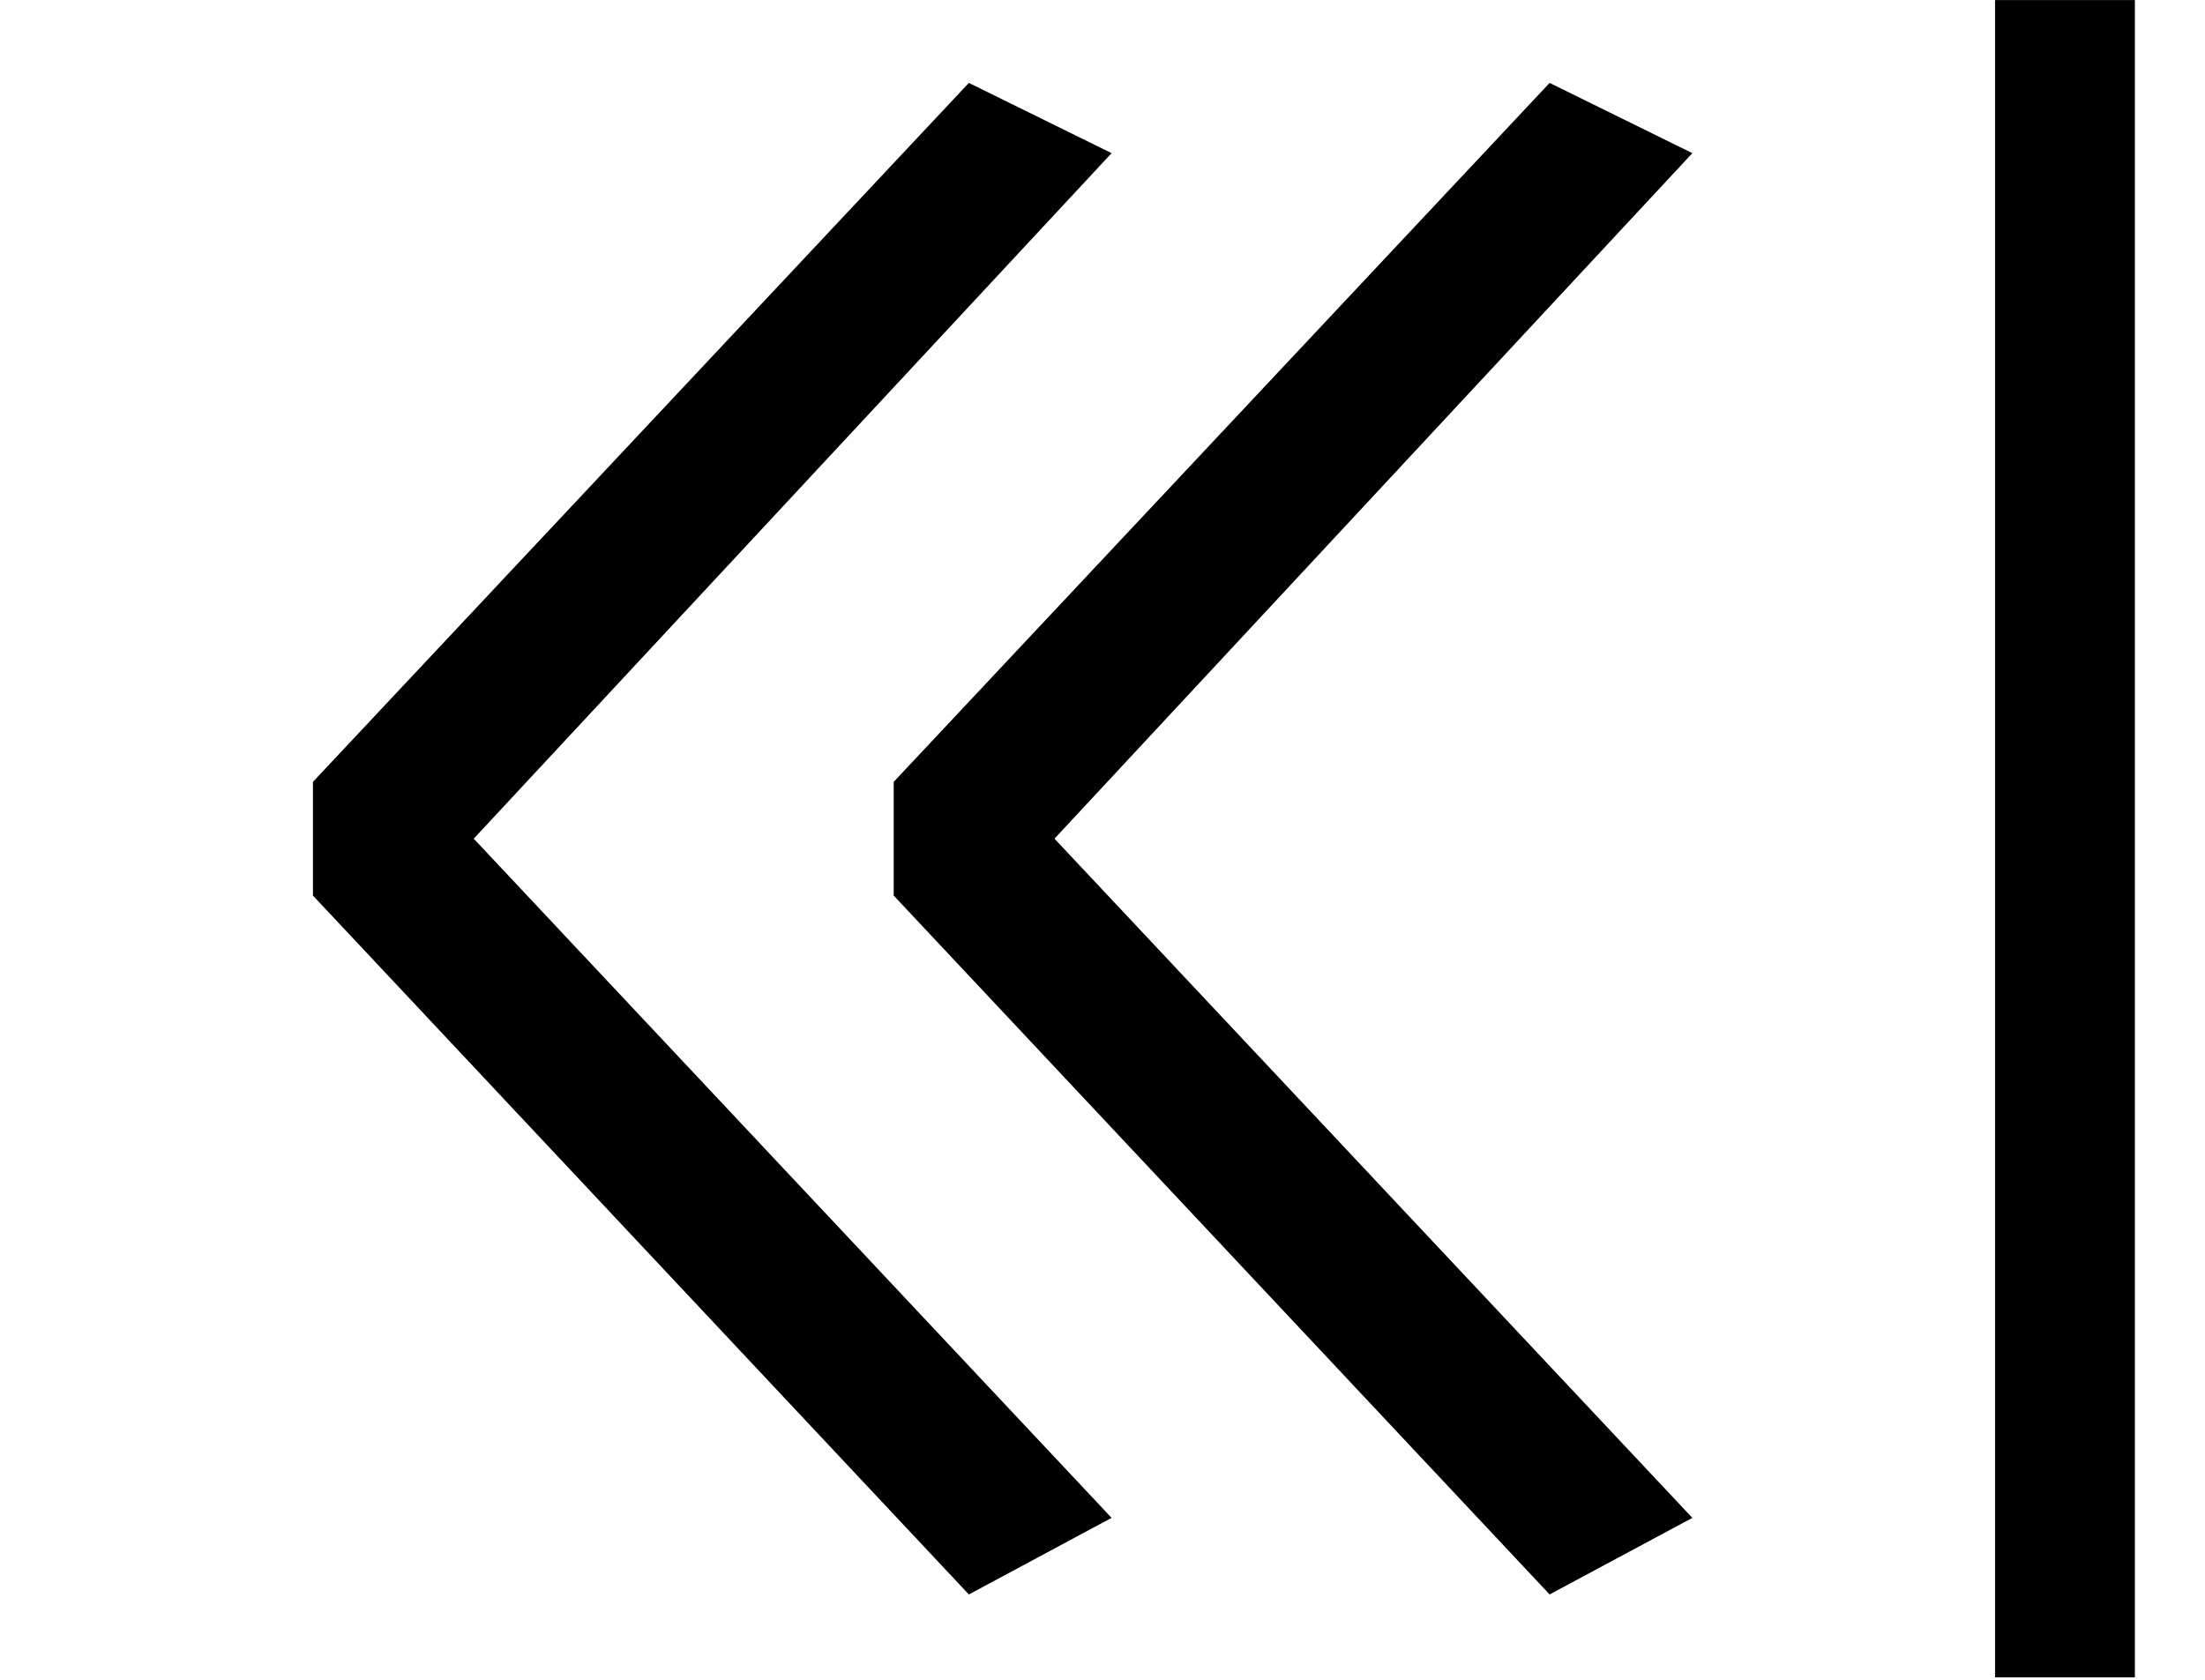
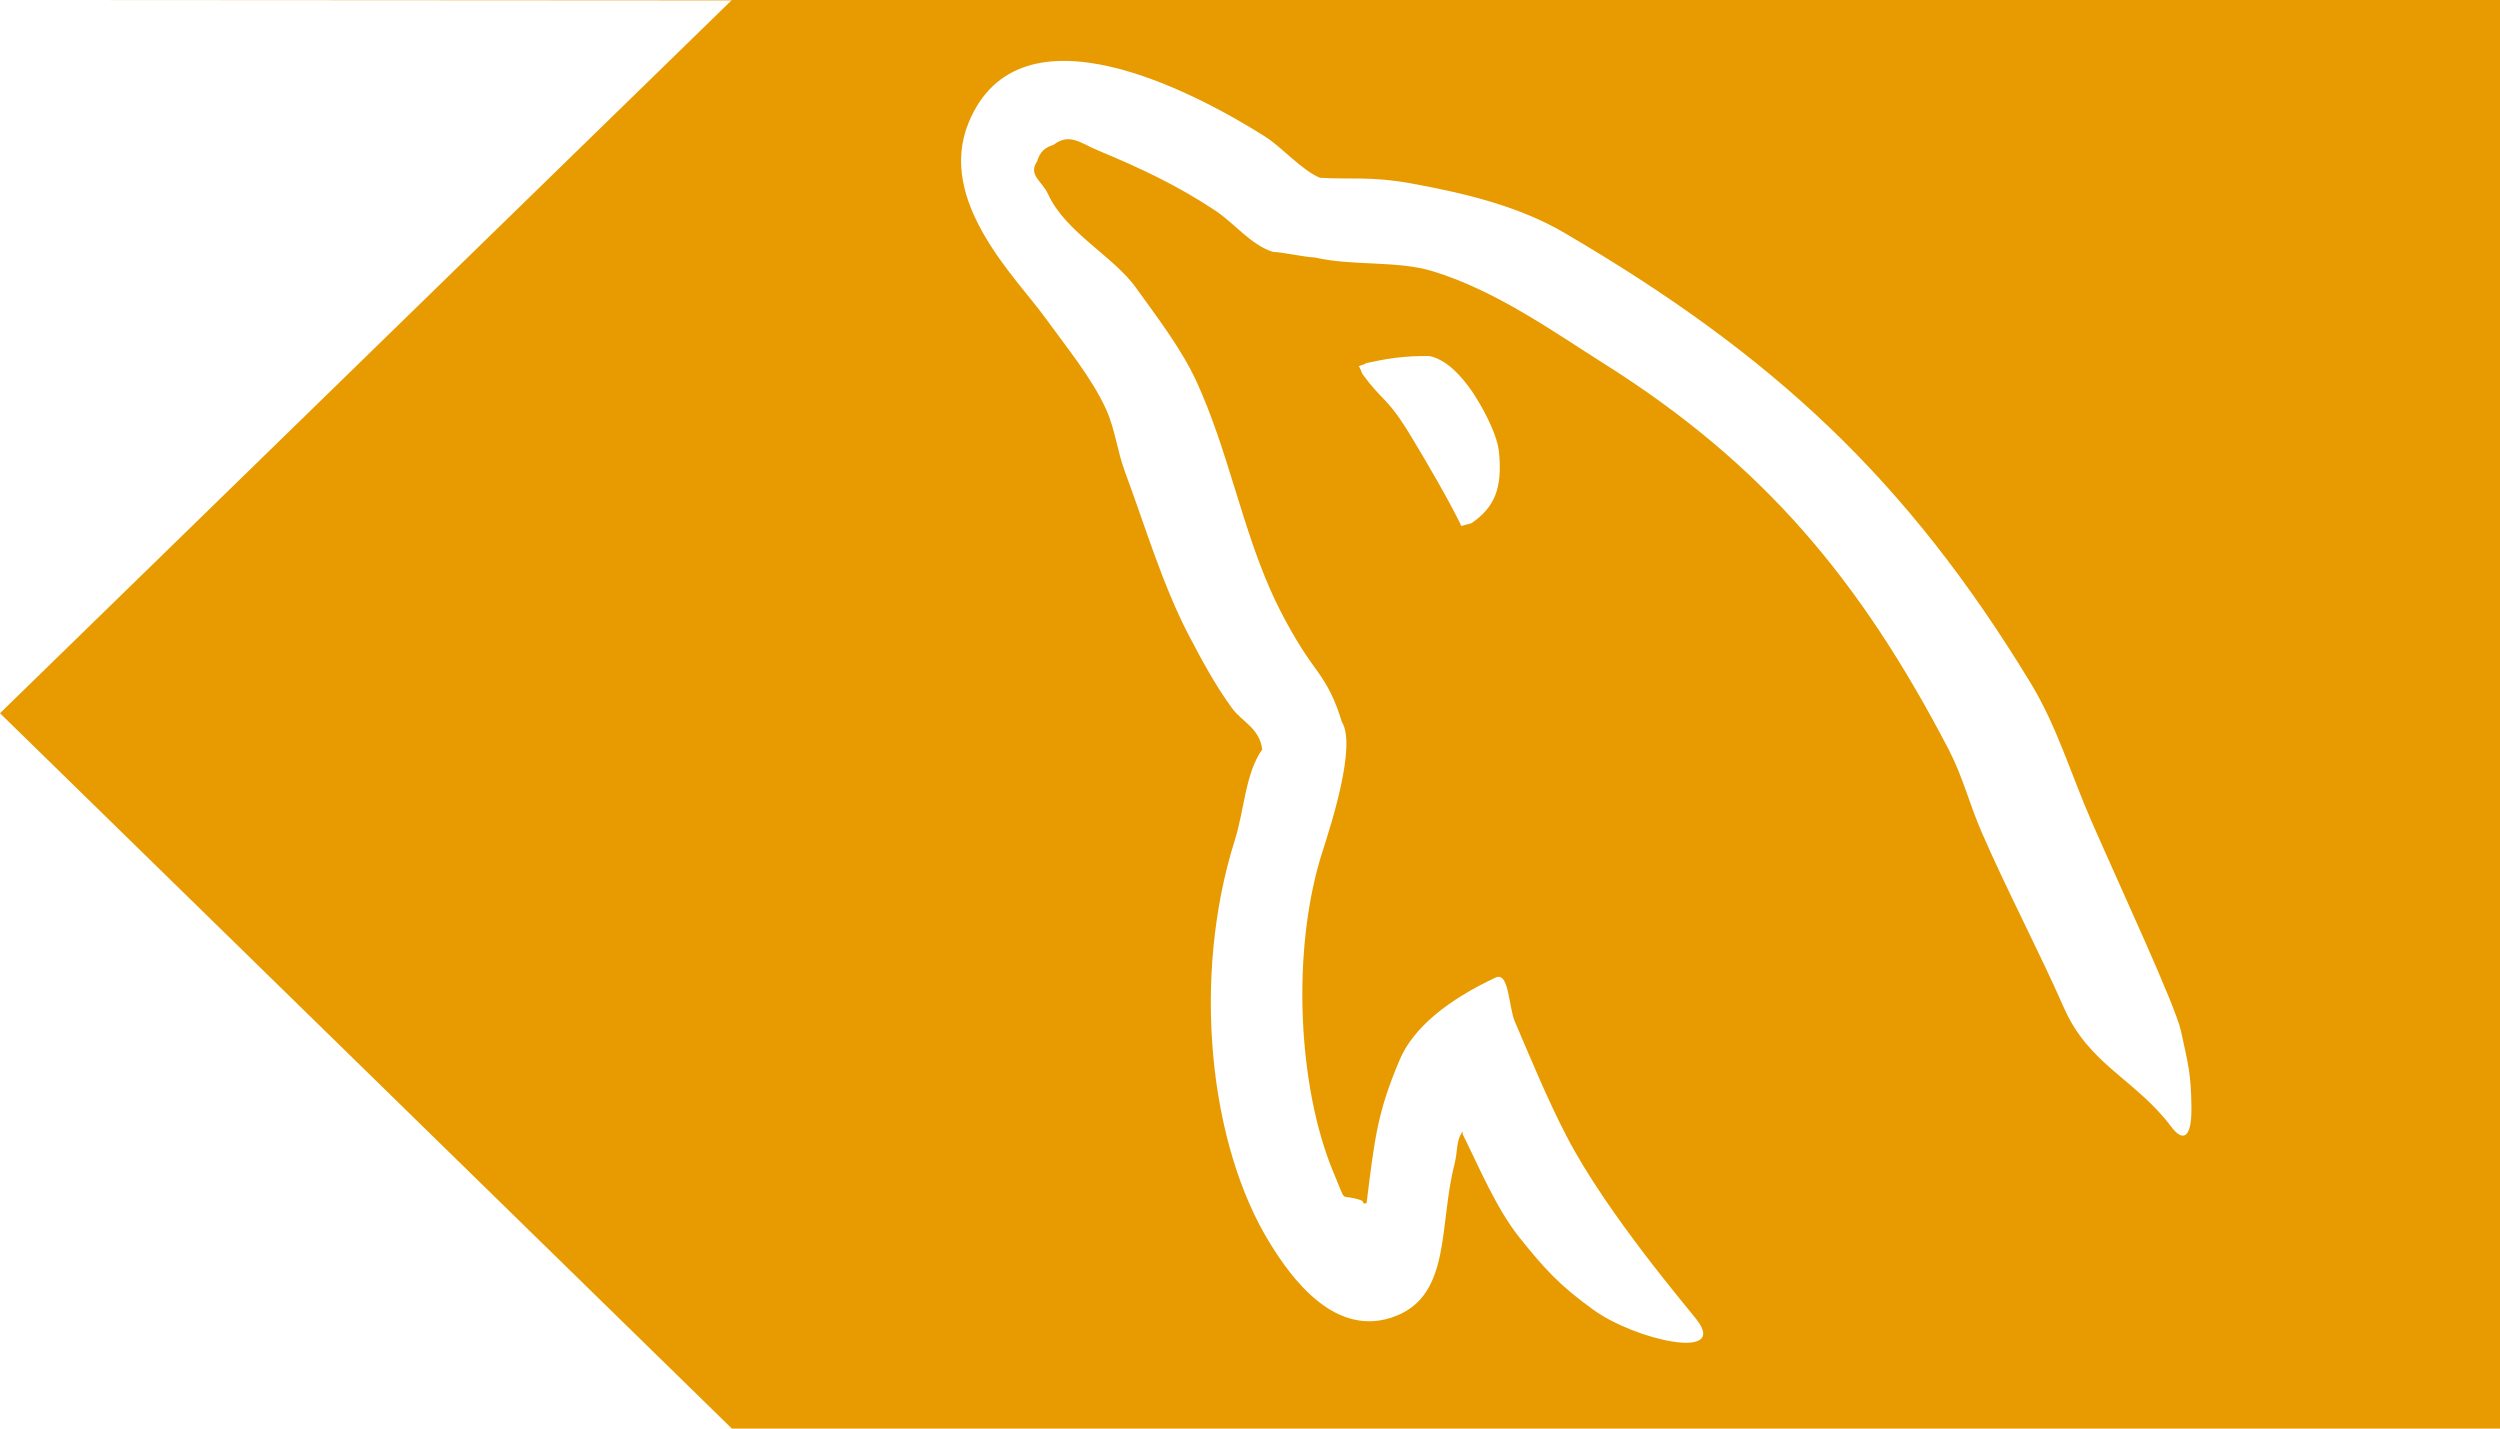
- <svg xmlns="http://www.w3.org/2000/svg" width="100%" height="100%" viewBox="0 0 21 16" version="1.1" xml:space="preserve" style="fill-rule:evenodd;clip-rule:evenodd;stroke-linejoin:round;stroke-miterlimit:2;">
+ <svg xmlns="http://www.w3.org/2000/svg" width="100%" height="100%" viewBox="0 0 28 16" version="1.1" xml:space="preserve" style="fill-rule:evenodd;clip-rule:evenodd;stroke-linejoin:round;stroke-miterlimit:2;">
  <g transform="matrix(1,0,0,1,0,-16)">
-     <g id="sqlBlockEnd" transform="matrix(1,0,0,1,0,16)">
-       <g transform="matrix(0.614485,0,0,0.614485,-543.732,-124.564)">
-         <rect x="915.779" y="202.714" width="2.167" height="25.999" />
-       </g>
-       <g transform="matrix(-0.614485,0,0,0.614485,582.537,-124.564)">
-         <path d="M921.779,205.087L931.665,215.713L921.779,226.241L923.991,227.428L934.157,216.595L934.157,214.832L923.991,203.998L921.779,205.087Z" />
-       </g>
-       <g transform="matrix(-0.614485,0,0,0.614485,577.006,-124.564)">
-         <path d="M921.779,205.087L931.665,215.713L921.779,226.241L923.991,227.428L934.157,216.595L934.157,214.832L923.991,203.998L921.779,205.087Z" />
-       </g>
+     <g id="Layer1" transform="matrix(1,0,0,1,0,16)">
+       <path d="M8.197,0L28.002,0L28.002,16L8.197,16L0,7.988L8.197,0ZM24.32,12.622C24.441,12.784 24.549,12.765 24.544,12.402C24.54,12.035 24.512,11.939 24.427,11.548C24.364,11.26 23.765,9.977 23.423,9.194C23.19,8.66 23.037,8.134 22.746,7.655C21.351,5.357 19.848,3.97 17.52,2.607C17.024,2.317 16.435,2.168 15.798,2.053C15.357,1.973 15.121,2.012 14.783,1.991C14.577,1.905 14.362,1.652 14.168,1.529C13.397,1.042 11.419,-0.02 10.848,1.375C10.487,2.256 11.387,3.115 11.708,3.561C11.934,3.874 12.223,4.225 12.385,4.577C12.491,4.808 12.509,5.04 12.6,5.285C12.824,5.888 13.018,6.543 13.307,7.101C13.454,7.383 13.614,7.68 13.799,7.932C13.913,8.087 14.107,8.155 14.137,8.394C13.947,8.66 13.937,9.073 13.83,9.41C13.35,10.927 13.531,12.811 14.23,13.935C14.444,14.279 14.949,15.018 15.644,14.735C16.252,14.487 16.116,13.719 16.29,13.041C16.329,12.888 16.305,12.776 16.382,12.672L16.382,12.703C16.566,13.072 16.757,13.532 17.014,13.855C17.306,14.221 17.47,14.397 17.842,14.667C18.317,15.011 19.348,15.238 19.009,14.788C18.921,14.67 18.001,13.601 17.55,12.734C17.334,12.32 17.147,11.863 16.966,11.441C16.896,11.279 16.903,10.877 16.75,10.949C16.221,11.197 15.829,11.507 15.675,11.873C15.429,12.456 15.397,12.737 15.306,13.474C15.252,13.494 15.282,13.456 15.244,13.443C14.989,13.355 15.096,13.513 14.936,13.134C14.534,12.176 14.459,10.634 14.813,9.533C14.905,9.248 15.196,8.349 15.029,8.086C14.949,7.823 14.869,7.671 14.721,7.47C14.538,7.222 14.356,6.895 14.229,6.608C13.9,5.862 13.746,5.023 13.399,4.269C13.233,3.908 12.953,3.543 12.723,3.223C12.468,2.867 11.937,2.605 11.739,2.176C11.669,2.023 11.512,1.963 11.616,1.806C11.649,1.7 11.696,1.656 11.801,1.621C11.979,1.484 12.107,1.606 12.293,1.683C12.786,1.888 13.197,2.083 13.615,2.361C13.816,2.493 14.018,2.751 14.261,2.822C14.353,2.822 14.629,2.883 14.722,2.883C15.155,2.983 15.639,2.915 16.044,3.037C16.758,3.255 17.399,3.716 17.981,4.083C19.753,5.204 20.833,6.491 21.825,8.394C21.984,8.7 22.053,8.993 22.193,9.317C22.477,9.972 22.834,10.646 23.116,11.287C23.397,11.927 23.922,12.091 24.32,12.622ZM16.012,3.988C15.721,3.983 15.515,4.02 15.297,4.068C15.297,4.081 15.218,4.093 15.218,4.107C15.231,4.107 15.25,4.175 15.258,4.186C15.491,4.51 15.528,4.428 15.813,4.902C15.972,5.165 16.236,5.616 16.369,5.894C16.382,5.881 16.474,5.868 16.488,5.855C16.733,5.682 16.831,5.478 16.788,5.057C16.765,4.839 16.573,4.509 16.488,4.385C16.374,4.221 16.212,4.032 16.012,3.988Z" style="fill:rgb(232,155,0);" />
    </g>
-     <g id="sqlBlockStart">
-       <g id="SQL-Editor-Icon" transform="matrix(0.15532,0,0,0.15532,0.743902,0.621052)">
-         <path d="M88.282,77.269C89.061,78.308 89.758,78.189 89.729,75.849C89.699,73.485 89.52,72.869 88.972,70.35C88.569,68.499 84.708,60.234 82.508,55.198C81.006,51.759 80.025,48.37 78.153,45.289C69.165,30.493 59.489,21.561 44.501,12.784C41.312,10.92 37.518,9.962 33.415,9.219C30.575,8.704 29.059,8.956 26.882,8.82C25.553,8.268 24.17,6.639 22.924,5.847C17.958,2.707 5.222,-4.125 1.545,4.856C-0.777,10.525 5.015,16.06 7.086,18.928C8.541,20.946 10.402,23.204 11.443,25.467C12.125,26.959 12.243,28.453 12.828,30.027C14.268,33.909 15.52,38.131 17.38,41.718C18.322,43.533 19.358,45.447 20.547,47.072C21.277,48.067 22.527,48.505 22.725,50.044C21.501,51.759 21.432,54.415 20.747,56.587C17.652,66.351 18.819,78.486 23.32,85.717C24.701,87.934 27.953,92.693 32.426,90.871C36.336,89.273 35.463,84.328 36.582,79.965C36.835,78.979 36.68,78.255 37.177,77.59L37.177,77.785C38.363,80.164 39.593,83.127 41.248,85.204C43.128,87.564 44.18,88.692 46.579,90.432C49.636,92.65 56.269,94.11 54.093,91.21C53.524,90.452 47.6,83.572 44.695,77.989C43.308,75.325 42.104,72.379 40.933,69.664C40.482,68.619 40.533,66.031 39.548,66.492C36.138,68.089 33.614,70.089 32.623,72.442C31.039,76.197 30.835,78.004 30.247,82.75C29.9,82.877 30.095,82.639 29.852,82.554C28.207,81.984 28.894,83.002 27.869,80.563C25.278,74.395 24.796,64.468 27.077,57.379C27.668,55.542 29.542,49.755 28.463,48.063C27.948,46.366 27.435,45.393 26.483,44.094C25.306,42.501 24.13,40.393 23.315,38.547C21.194,33.742 20.204,28.344 17.971,23.489C16.903,21.163 15.098,18.815 13.616,16.752C11.974,14.462 8.555,12.774 7.283,10.01C6.831,9.028 5.82,8.64 6.492,7.626C6.705,6.948 7.006,6.662 7.68,6.441C8.829,5.554 9.653,6.344 10.849,6.837C14.024,8.159 16.672,9.412 19.361,11.199C20.654,12.054 21.959,13.71 23.519,14.167C24.113,14.167 25.892,14.563 26.486,14.563C29.274,15.205 32.395,14.766 34.998,15.558C39.6,16.956 43.724,19.928 47.471,22.29C58.88,29.507 65.835,37.791 72.217,50.044C73.244,52.012 73.688,53.899 74.591,55.989C76.417,60.207 78.714,64.546 80.531,68.672C82.342,72.79 85.718,73.847 88.282,77.269ZM34.792,21.677C32.918,21.642 31.594,21.882 30.192,22.191C30.192,22.278 29.681,22.355 29.681,22.443C29.768,22.443 29.887,22.884 29.937,22.953C31.441,25.037 31.676,24.511 33.514,27.56C34.536,29.256 36.238,32.161 37.09,33.948C37.175,33.866 37.77,33.779 37.856,33.697C39.439,32.581 40.07,31.269 39.789,28.562C39.643,27.157 38.407,25.029 37.857,24.236C37.125,23.178 36.081,21.96 34.792,21.677Z" />
-       </g>
-       <g transform="matrix(0.614485,0,0,0.614485,-543.732,-124.564)">
-         <rect x="915.779" y="202.714" width="2.167" height="25.999" />
-       </g>
+     <g id="Layer11">
+       <path d="M19.805,0.012L0,0L0,16L19.805,16.012L28.002,8L19.805,0.012ZM17.429,12.622C17.55,12.784 17.659,12.765 17.654,12.402C17.65,12.035 17.622,11.939 17.536,11.548C17.474,11.26 16.874,9.977 16.533,9.194C16.299,8.66 16.147,8.134 15.856,7.655C14.46,5.357 12.957,3.97 10.629,2.607C10.134,2.317 9.545,2.168 8.908,2.053C8.466,1.973 8.231,2.012 7.893,1.991C7.686,1.905 7.472,1.652 7.278,1.529C6.507,1.042 4.529,-0.02 3.957,1.375C3.597,2.256 4.496,3.115 4.818,3.561C5.044,3.874 5.333,4.225 5.495,4.577C5.601,4.808 5.619,5.04 5.71,5.285C5.934,5.888 6.128,6.543 6.417,7.101C6.563,7.383 6.724,7.68 6.909,7.932C7.022,8.087 7.216,8.155 7.247,8.394C7.057,8.66 7.046,9.073 6.94,9.41C6.459,10.927 6.64,12.811 7.339,13.935C7.554,14.279 8.059,15.018 8.754,14.735C9.361,14.487 9.226,13.719 9.399,13.041C9.439,12.888 9.415,12.776 9.492,12.672L9.492,12.703C9.676,13.072 9.867,13.532 10.124,13.855C10.416,14.221 10.579,14.397 10.952,14.667C11.427,15.011 12.457,15.238 12.119,14.788C12.031,14.67 11.111,13.601 10.66,12.734C10.444,12.32 10.257,11.863 10.075,11.441C10.005,11.279 10.013,10.877 9.86,10.949C9.33,11.197 8.938,11.507 8.785,11.873C8.538,12.456 8.507,12.737 8.415,13.474C8.361,13.494 8.392,13.456 8.354,13.443C8.099,13.355 8.205,13.513 8.046,13.134C7.644,12.176 7.569,10.634 7.923,9.533C8.015,9.248 8.306,8.349 8.138,8.086C8.058,7.823 7.979,7.671 7.831,7.47C7.648,7.222 7.465,6.895 7.339,6.608C7.009,5.862 6.855,5.023 6.509,4.269C6.343,3.908 6.063,3.543 5.832,3.223C5.577,2.867 5.046,2.605 4.849,2.176C4.779,2.023 4.621,1.963 4.726,1.806C4.759,1.7 4.806,1.656 4.91,1.621C5.089,1.484 5.217,1.606 5.403,1.683C5.896,1.888 6.307,2.083 6.725,2.361C6.925,2.493 7.128,2.751 7.371,2.822C7.463,2.822 7.739,2.883 7.831,2.883C8.264,2.983 8.749,2.915 9.153,3.037C9.868,3.255 10.509,3.716 11.091,4.083C12.863,5.204 13.943,6.491 14.934,8.394C15.094,8.7 15.163,8.993 15.303,9.317C15.587,9.972 15.943,10.646 16.226,11.287C16.507,11.927 17.031,12.091 17.429,12.622ZM9.121,3.988C8.83,3.983 8.625,4.02 8.407,4.068C8.407,4.081 8.328,4.093 8.328,4.107C8.341,4.107 8.36,4.175 8.367,4.186C8.601,4.51 8.637,4.428 8.923,4.902C9.082,5.165 9.346,5.616 9.478,5.894C9.492,5.881 9.584,5.868 9.597,5.855C9.843,5.682 9.941,5.478 9.897,5.057C9.875,4.839 9.683,4.509 9.597,4.385C9.484,4.221 9.322,4.032 9.121,3.988Z" style="fill:rgb(232,155,0);" />
    </g>
  </g>
</svg>
